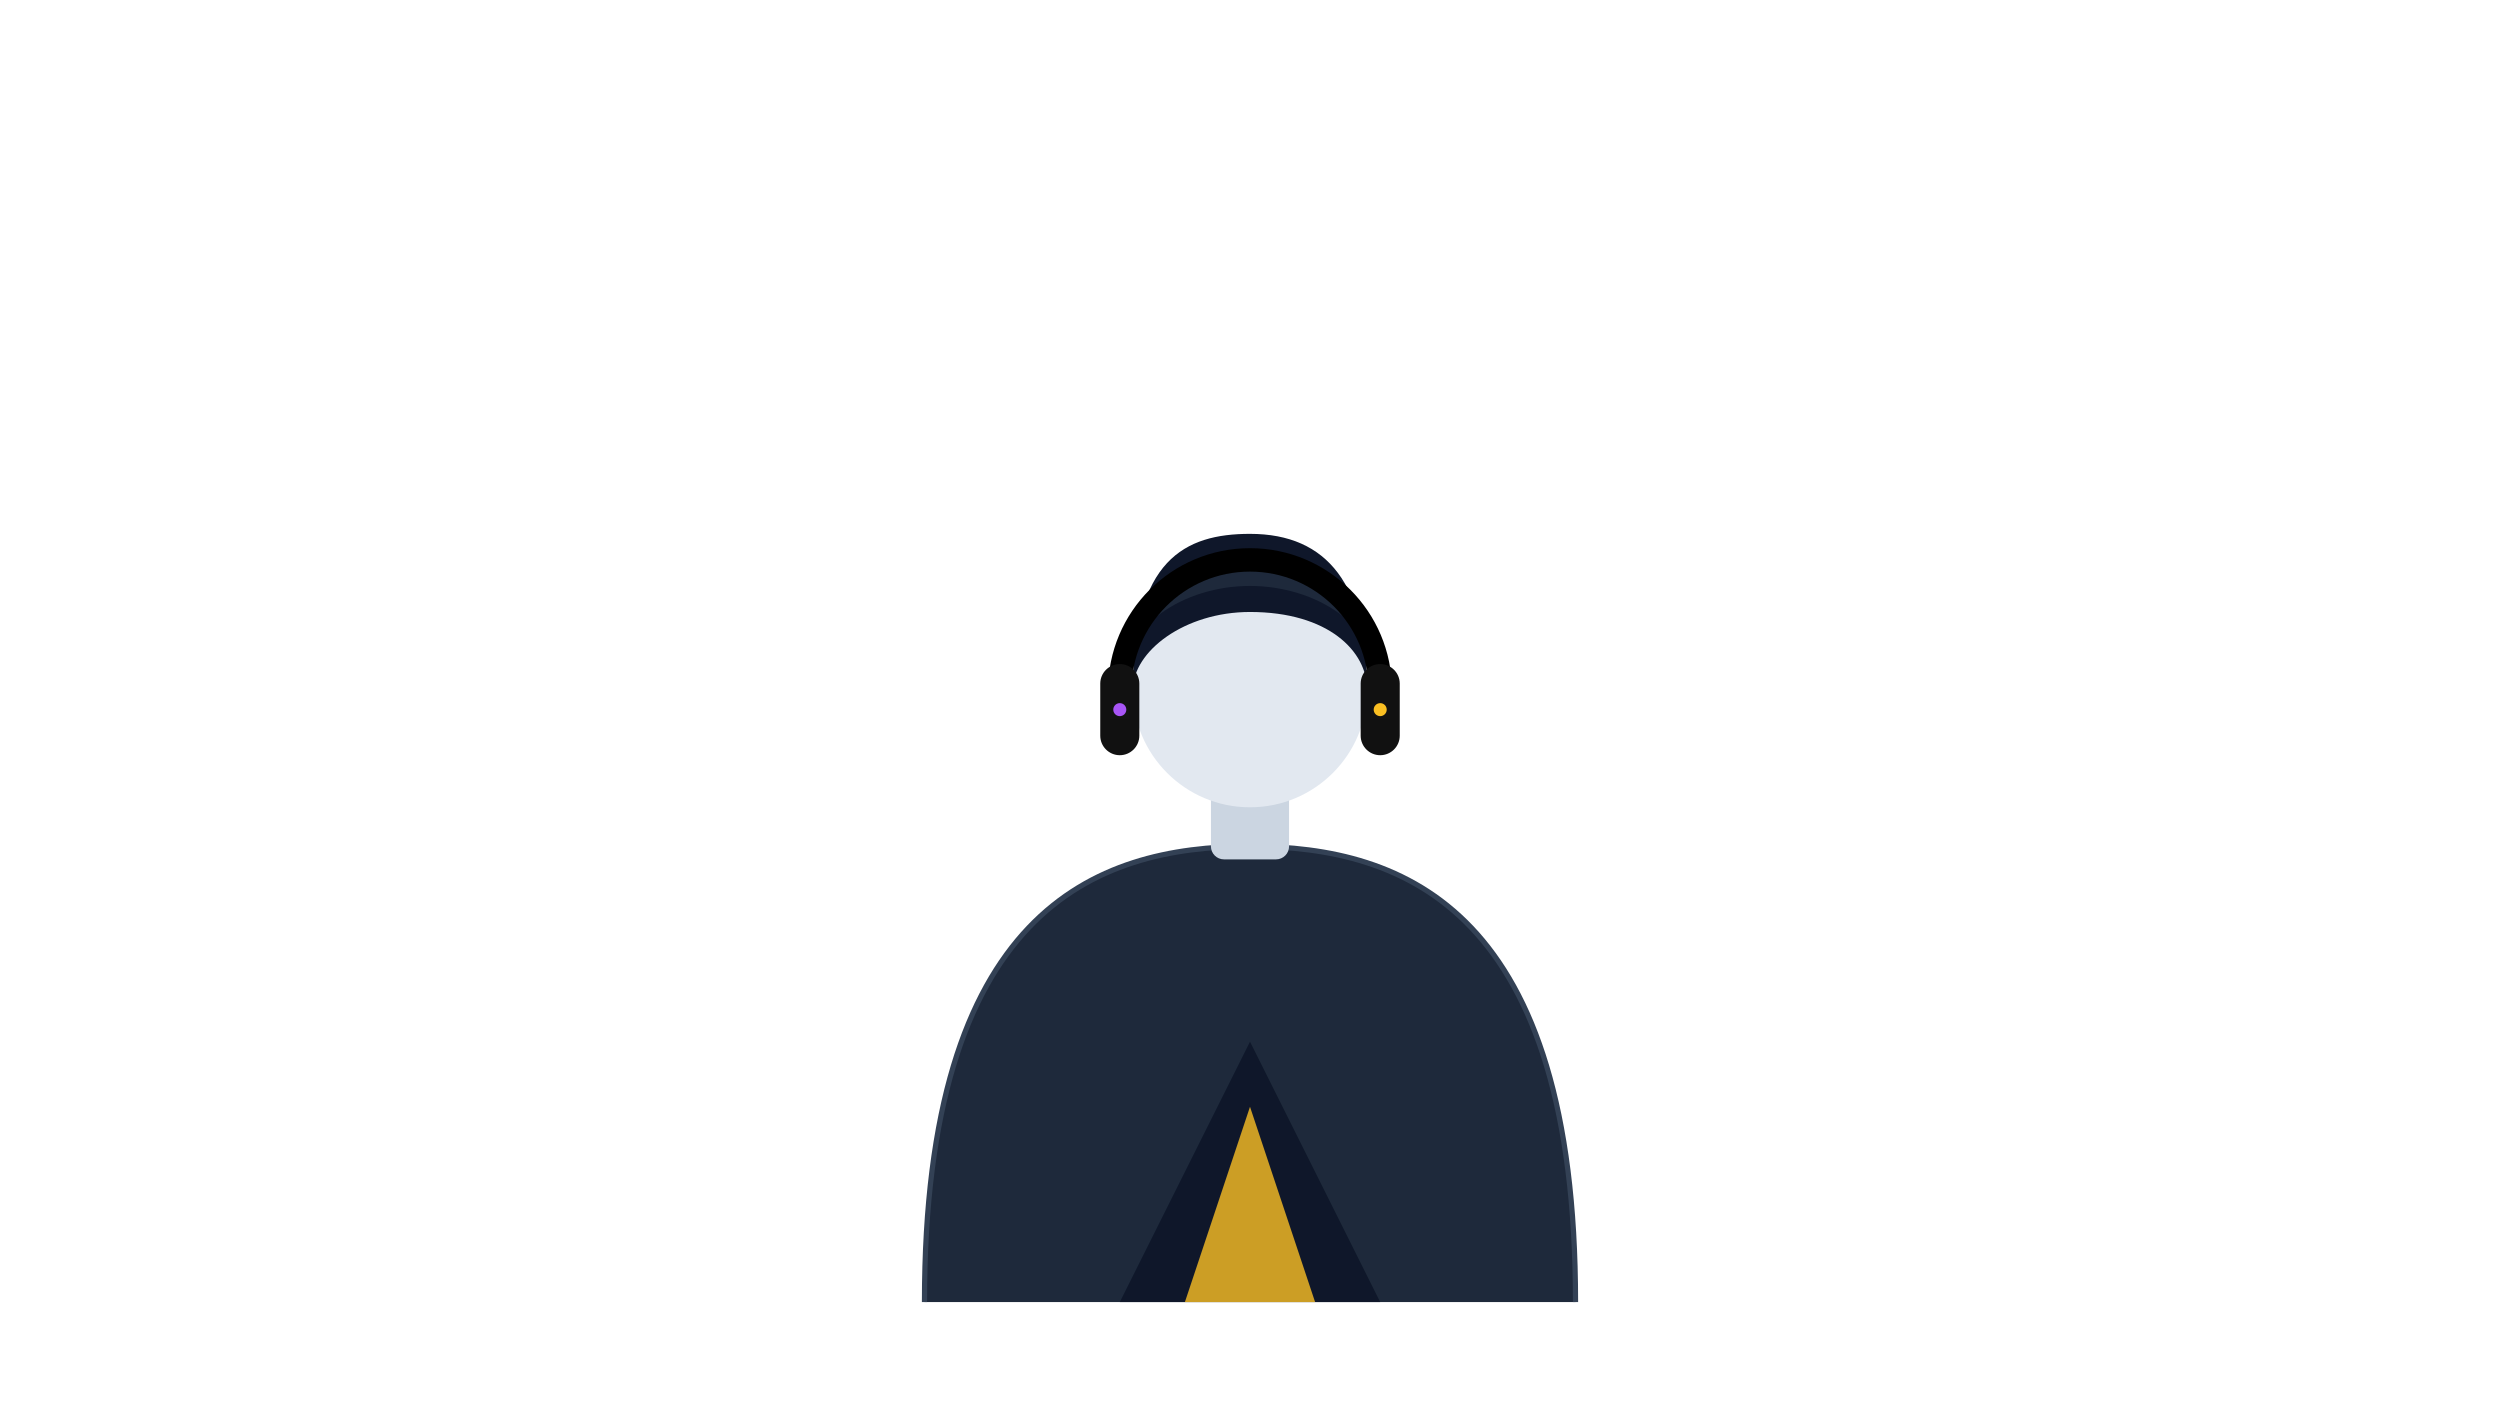
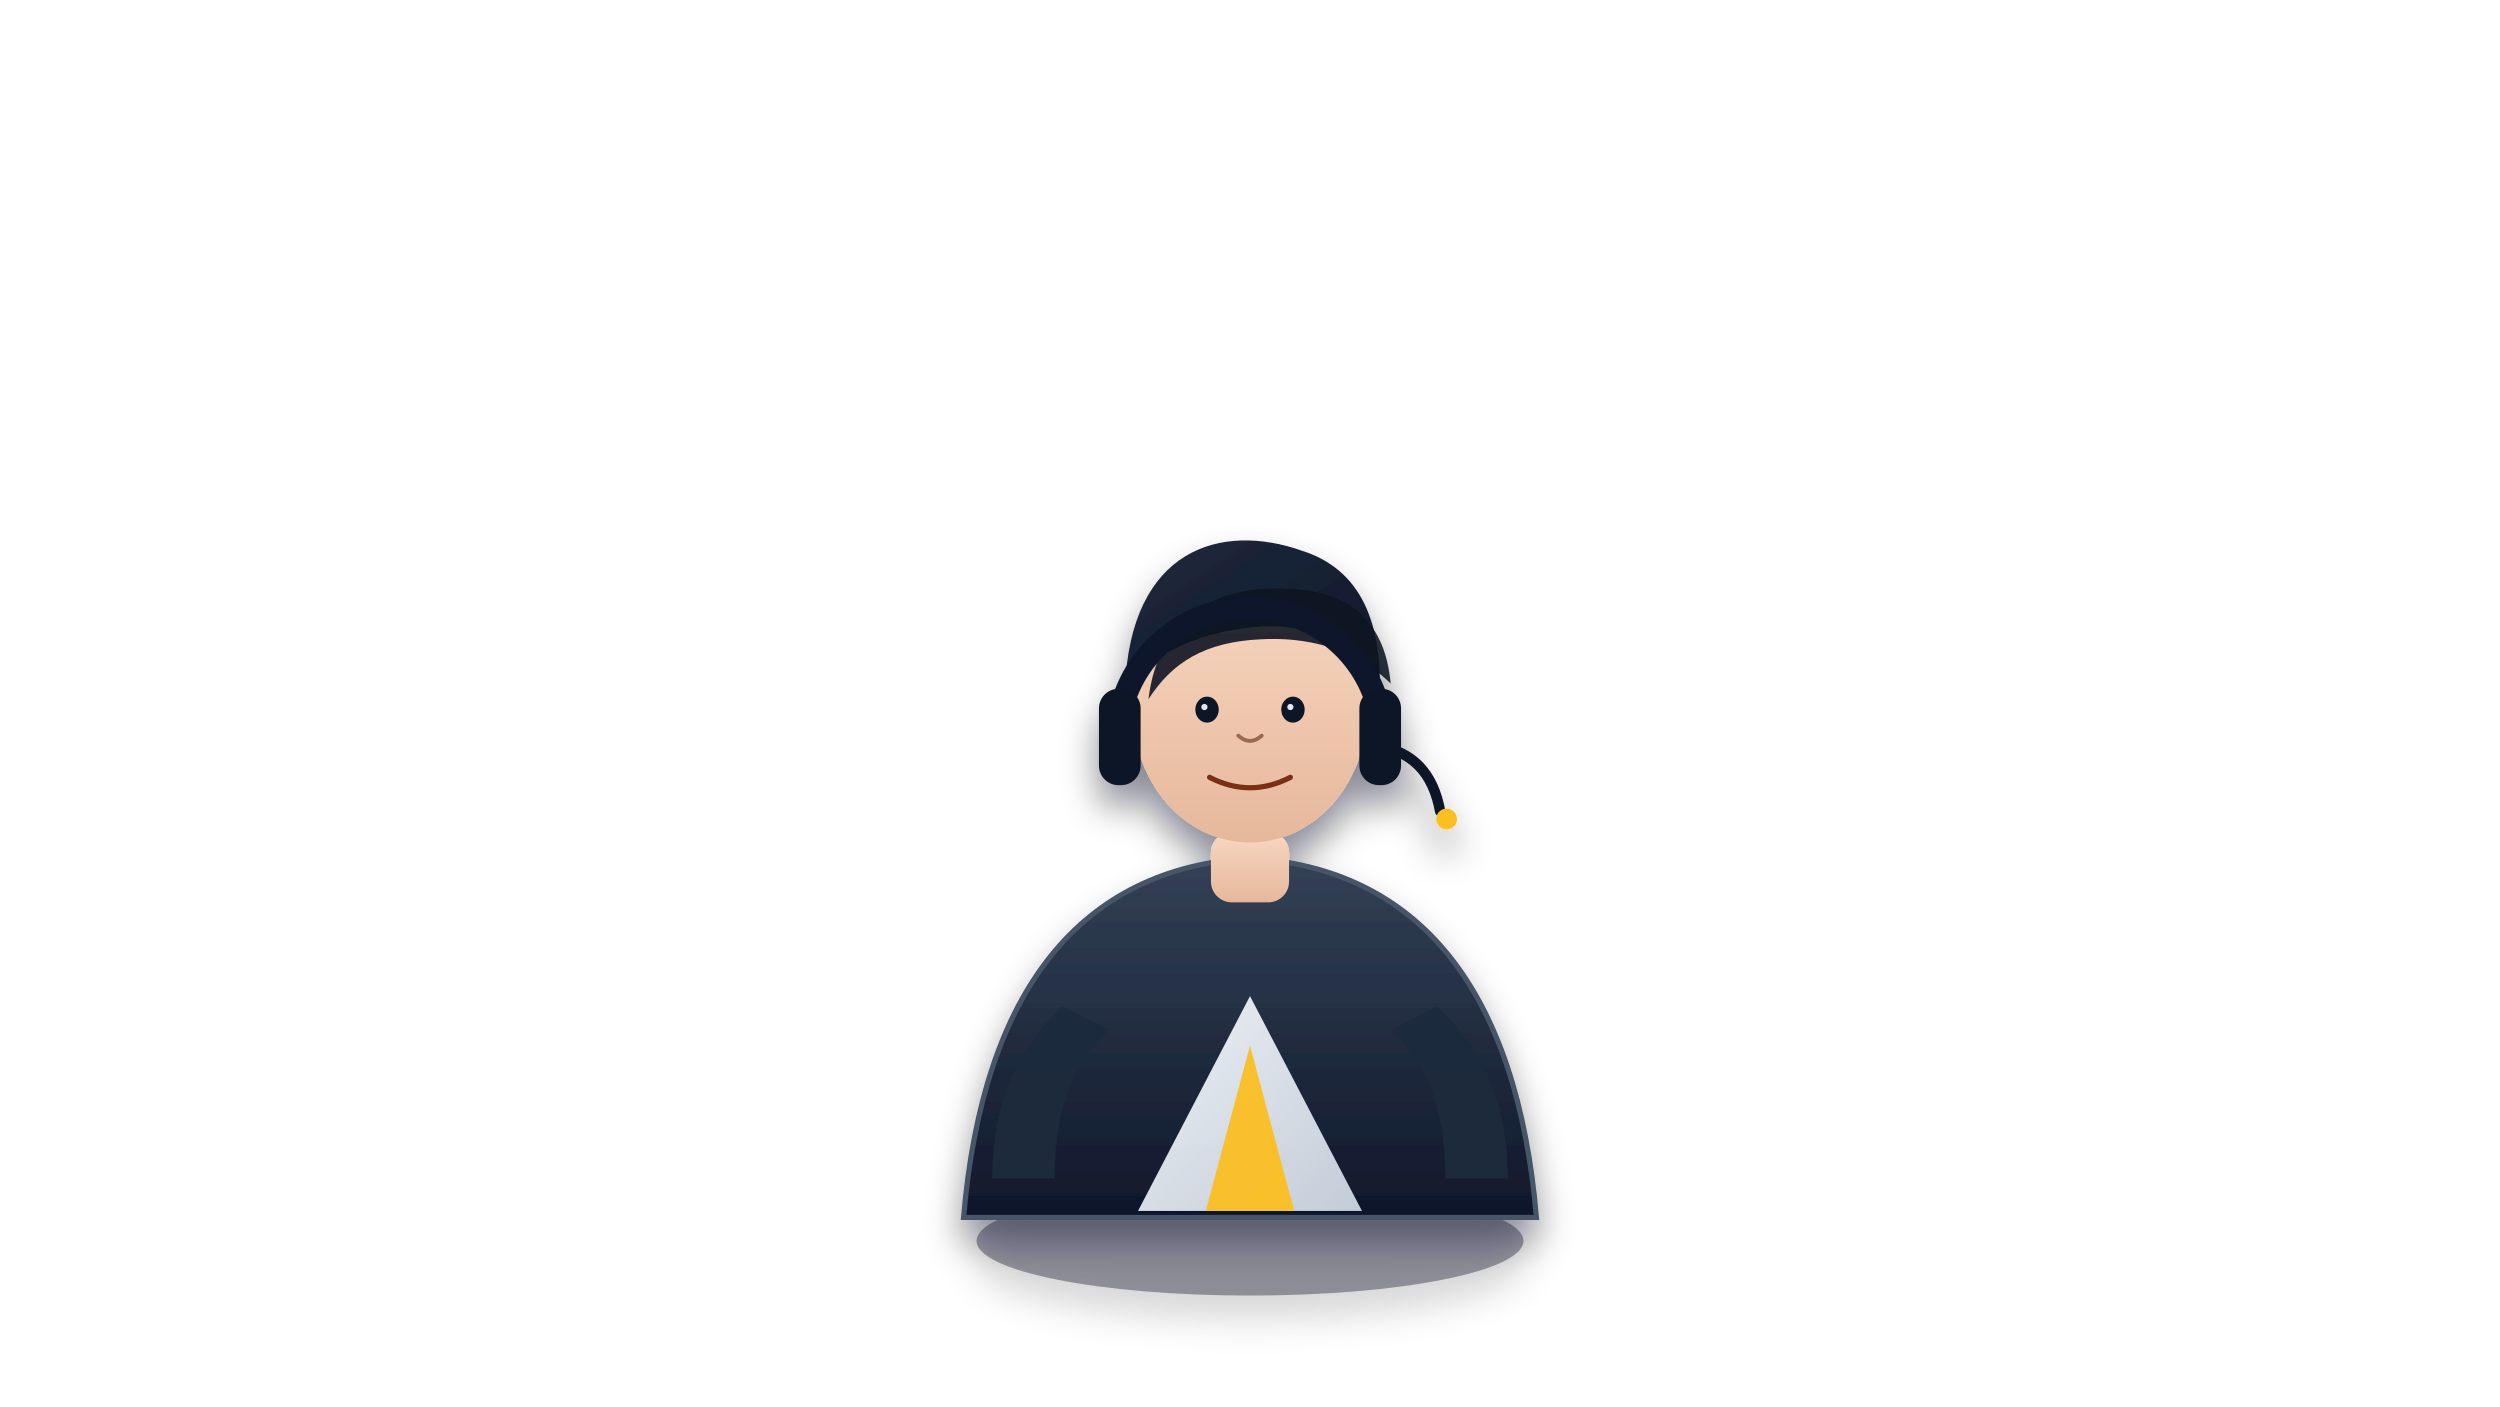
<svg xmlns="http://www.w3.org/2000/svg" viewBox="0 0 1920 1080">
  <defs>
-     <filter id="glow" x="-20%" y="-20%" width="140%" height="140%">
-       <feGaussianBlur stdDeviation="15" result="blur" />
-       <feComposite in="SourceGraphic" in2="blur" operator="over" />
+     <filter id="shadowSoft" x="-40%" y="-40%" width="180%" height="180%">
+       <feDropShadow dx="0" dy="18" stdDeviation="14" flood-color="#020617" flood-opacity="0.45" />
    </filter>
+     <linearGradient id="jacketGrad" x1="0%" y1="0%" x2="0%" y2="100%">
+       <stop offset="0%" stop-color="#334155" />
+       <stop offset="100%" stop-color="#0f172a" />
+     </linearGradient>
+     <linearGradient id="shirtGrad" x1="0%" y1="0%" x2="100%" y2="100%">
+       <stop offset="0%" stop-color="#f8fafc" />
+       <stop offset="100%" stop-color="#cbd5e1" />
+     </linearGradient>
+     <linearGradient id="skinGrad" x1="0%" y1="0%" x2="0%" y2="100%">
+       <stop offset="0%" stop-color="#f8d7c2" />
+       <stop offset="100%" stop-color="#e6b89b" />
+     </linearGradient>
+     <linearGradient id="hairGrad" x1="0%" y1="0%" x2="100%" y2="100%">
+       <stop offset="0%" stop-color="#1e293b" />
+       <stop offset="100%" stop-color="#0f172a" />
+     </linearGradient>
  </defs>
-   <g id="avatarPerson" transform="translate(960, 550)">
-     <animateTransform attributeName="transform" type="translate" values="960 550; 960 548; 960 552; 960 550" dur="3s" repeatCount="indefinite" additive="replace" />
-     <path d="M -250 450 C -250 150, -120 100, 0 100 C 120 100, 250 150, 250 450" fill="#1e293b" stroke="#334155" stroke-width="4" />
-     <path d="M -100 450 L 0 250 L 100 450" fill="#0f172a" />
-     <path d="M -50 450 L 0 300 L 50 450" fill="#fbbf24" opacity="0.8" />
-     <rect x="-30" y="50" width="60" height="60" rx="10" fill="#cbd5e1" />
-     <circle cx="0" cy="-20" r="90" fill="#e2e8f0" />
-     <path d="M -90 -20 C -90 -120, -50 -140, 0 -140 C 60 -140, 90 -100, 90 -20 C 90 -50, 60 -80, 0 -80 C -50 -80, -90 -50, -90 -20 Z" fill="#0f172a" />
-     <path d="M -100 -20 C -100 -150, 100 -150, 100 -20 C 100 -70, 50 -100, 0 -100 C -50 -100, -100 -70, -100 -20" fill="#1e293b" />
-     <path d="M -100 -20 A 100 100 0 0 1 100 -20" fill="none" stroke="#000" stroke-width="18" />
-     <rect x="-115" y="-40" width="30" height="70" rx="15" fill="#111" />
-     <rect x="85" y="-40" width="30" height="70" rx="15" fill="#111" />
-     <circle cx="-100" cy="-5" r="5" fill="#a855f7" filter="url(#glow)">
-       <animate attributeName="opacity" values="0.7;1;0.7" dur="1.5s" repeatCount="indefinite" />
-     </circle>
-     <circle cx="100" cy="-5" r="5" fill="#fbbf24" filter="url(#glow)">
-       <animate attributeName="opacity" values="0.7;1;0.7" dur="1.2s" repeatCount="indefinite" />
-     </circle>
+   <g id="avatarPerson" transform="translate(960, 555)" filter="url(#shadowSoft)">
+     <animateTransform attributeName="transform" type="translate" values="960 555; 960 548; 960 557; 960 555" dur="3.2s" repeatCount="indefinite" />
+     <animateTransform attributeName="transform" type="rotate" values="0 0 0; -1.2 0 0; 1.2 0 0; 0 0 0" dur="4.4s" repeatCount="indefinite" additive="sum" />
+     <ellipse cx="0" cy="398" rx="210" ry="42" fill="#020617" opacity="0.35" />
+     <g id="body">
+       <path d="M -220 380 C -205 205, -130 112, 0 104 C 130 112, 205 205, 220 380 Z" fill="url(#jacketGrad)" stroke="#475569" stroke-width="4" />
+       <path d="M -86 375 L 0 210 L 86 375 Z" fill="url(#shirtGrad)" opacity="0.95" />
+       <path d="M -34 375 L 0 248 L 34 375 Z" fill="#fbbf24" opacity="0.95" />
+       <rect x="-30" y="84" width="60" height="54" rx="16" fill="url(#skinGrad)" />
+       <path d="M -144 218 C -184 256, -198 300, -198 350 L -150 350 C -150 306, -141 266, -108 236 Z" fill="#1e293b" opacity="0.94" />
+       <path d="M 144 218 C 184 256, 198 300, 198 350 L 150 350 C 150 306, 141 266, 108 236 Z" fill="#1e293b" opacity="0.94" />
+     </g>
+     <g id="head">
+       <ellipse cx="0" cy="-10" rx="90" ry="102" fill="url(#skinGrad)" />
+       <path d="M -96 -26 C -92 -134, -22 -154, 40 -132 C 84 -118, 104 -78, 99 -10 C 88 -54, 56 -76, 10 -74 C -36 -71, -75 -54, -96 -26 Z" fill="url(#hairGrad)" />
+       <path d="M -78 -18 C -70 -84, -22 -109, 40 -102 C 78 -98, 104 -76, 108 -30 C 80 -58, 42 -66, 8 -64 C -35 -62, -60 -46, -78 -18 Z" fill="#0b1220" opacity="0.88" />
+       <ellipse cx="-33" cy="-10" rx="9" ry="10" fill="#111827" />
+       <ellipse cx="33" cy="-10" rx="9" ry="10" fill="#111827" />
+       <circle cx="-35" cy="-12" r="2.4" fill="#e2e8f0" />
+       <circle cx="31" cy="-12" r="2.4" fill="#e2e8f0" />
+       <path d="M -9 10 Q 0 18 9 10" stroke="#9a6b4f" stroke-width="3" fill="none" stroke-linecap="round" />
+       <path d="M -31 42 Q 0 58 31 42" stroke="#7c2d12" stroke-width="4" fill="none" stroke-linecap="round" />
+     </g>
+     <g id="headset">
+       <path d="M -100 -6 A 102 102 0 0 1 100 -6" fill="none" stroke="#0f172a" stroke-width="18" />
+       <rect x="-116" y="-26" width="32" height="74" rx="15" fill="#111827" />
+       <rect x="84" y="-26" width="32" height="74" rx="15" fill="#111827" />
+       <path d="M 98 18 Q 138 24 146 68" fill="none" stroke="#111827" stroke-width="8" stroke-linecap="round" />
+       <circle cx="151" cy="74" r="8" fill="#fbbf24">
+         <animate attributeName="opacity" values="0.45;1;0.45" dur="1.3s" repeatCount="indefinite" />
+       </circle>
+     </g>
  </g>
</svg>
